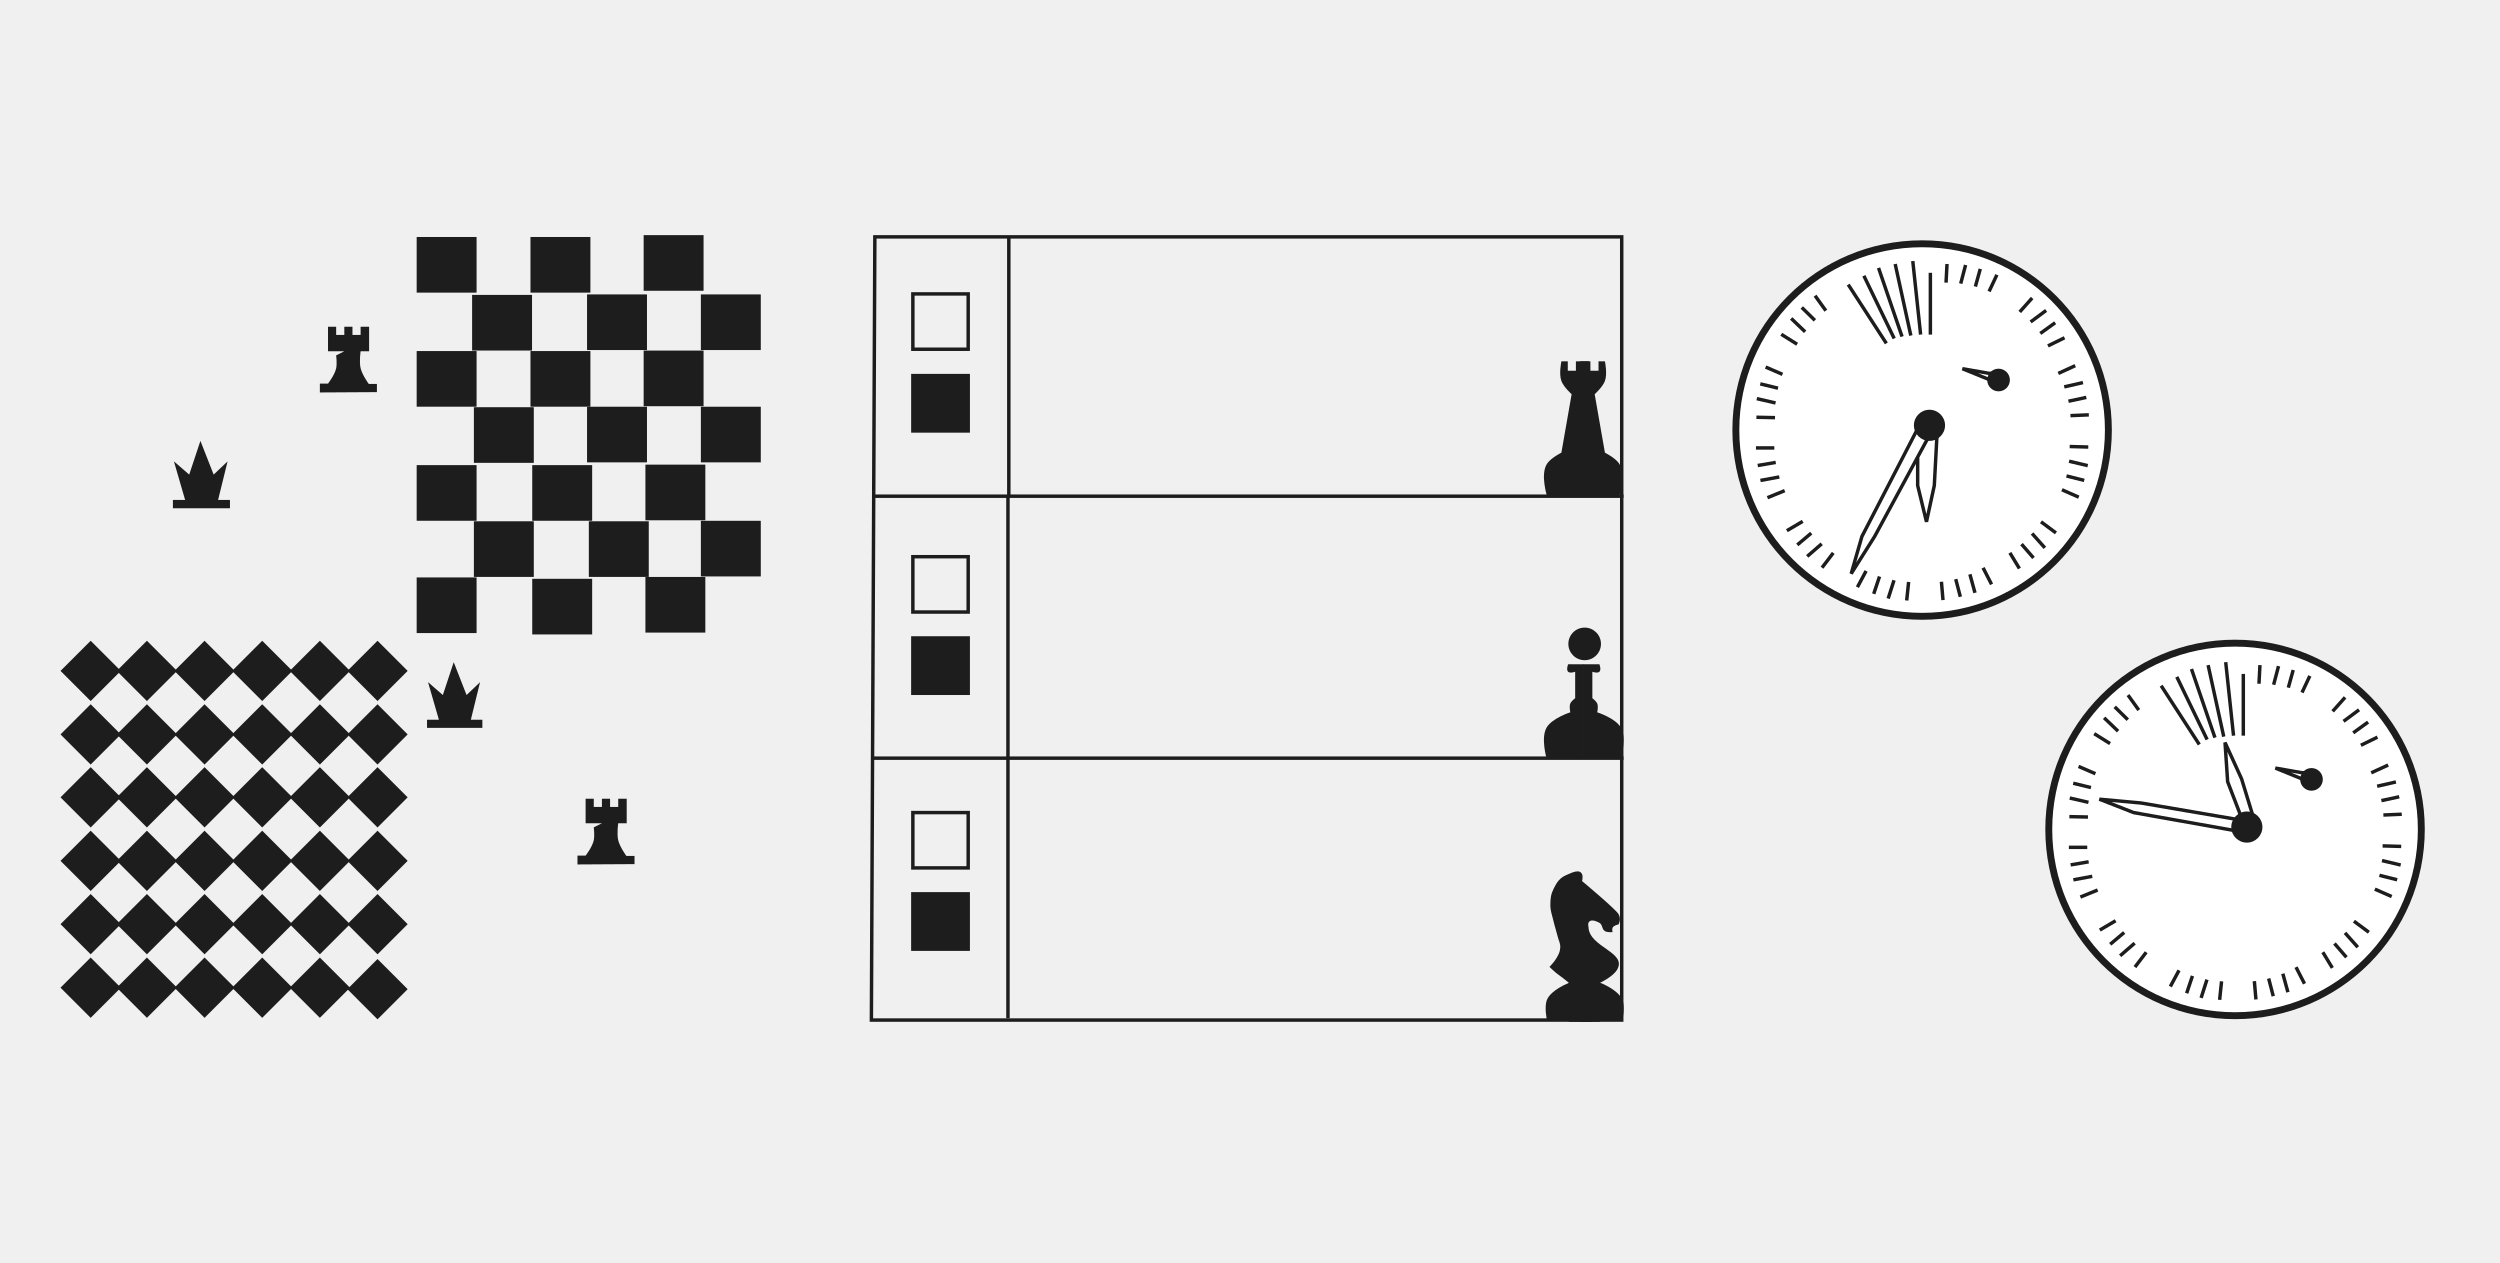
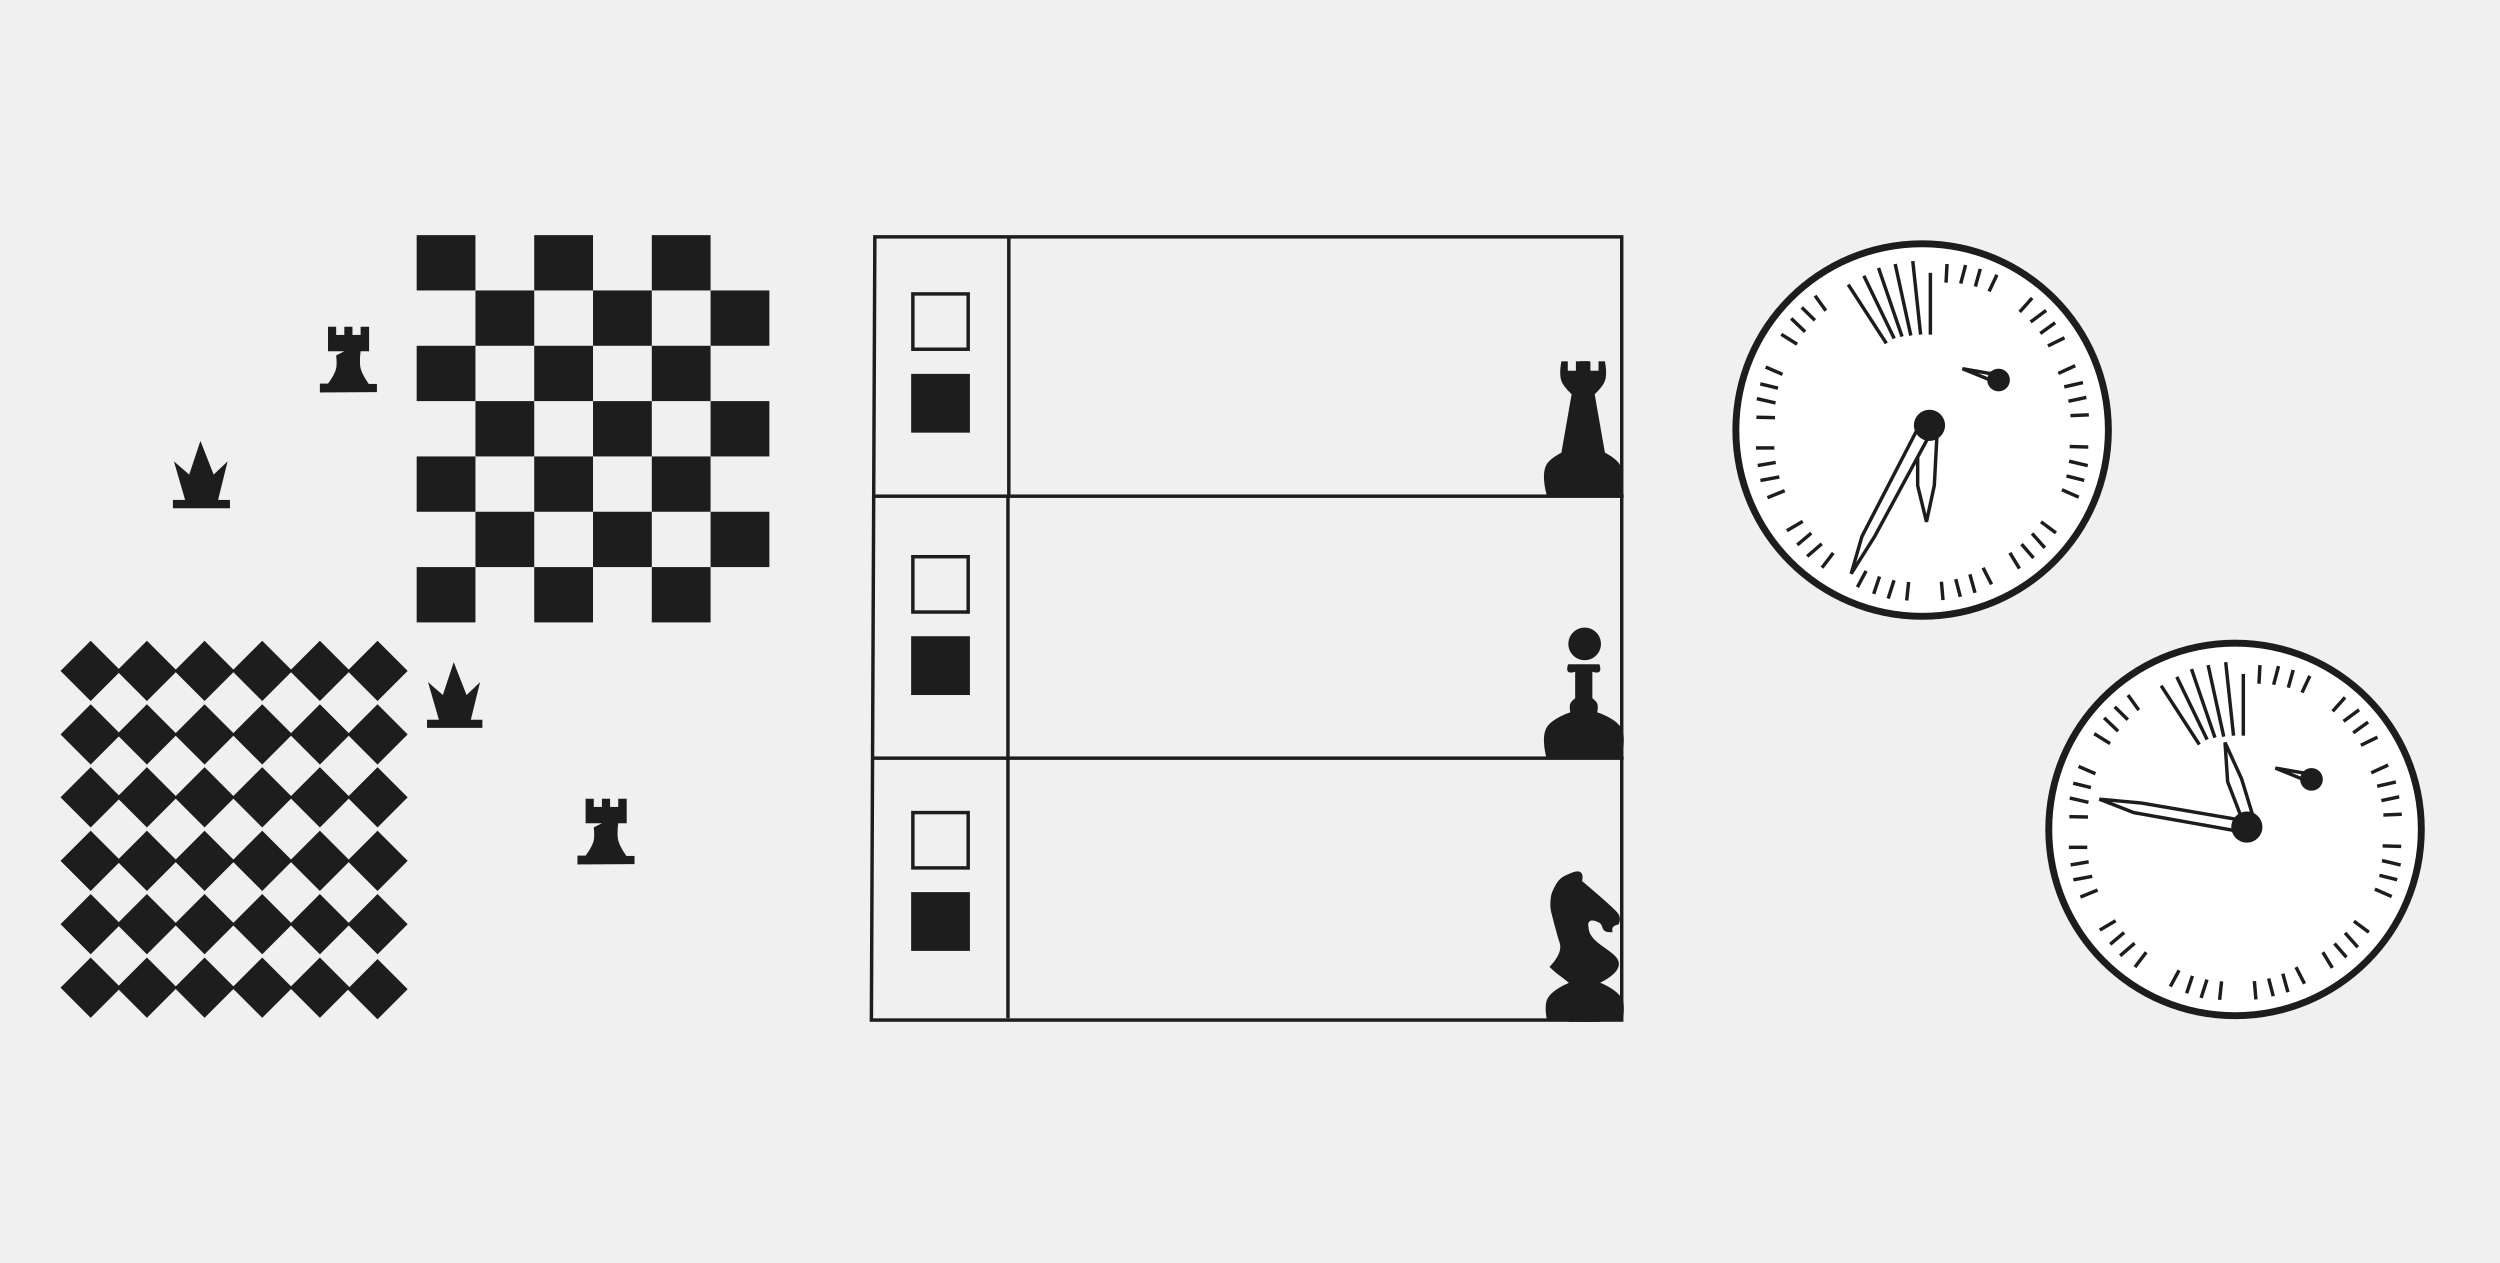
<svg xmlns="http://www.w3.org/2000/svg" width="1446" height="730" viewBox="0 0 1446 730" fill="none">
  <path d="M938.004 137V590H504.009L506.009 137H938.004Z" stroke="#1D1D1D" stroke-width="2" />
  <path d="M505.004 287L583 287M939.004 287H817.935H717.9L583 287M583 287V589M505.004 438.52H936.313H939.004" stroke="#1D1D1D" stroke-width="2" />
  <rect x="528" y="170" width="32" height="32" stroke="#1D1D1D" stroke-width="2" />
  <rect x="528.508" y="217.75" width="31" height="31" fill="#1D1D1D" stroke="#1D1D1D" stroke-width="3" />
  <rect x="528" y="470" width="32" height="32" stroke="#1D1D1D" stroke-width="2" />
  <rect x="528.5" y="517.5" width="31" height="31" fill="#1D1D1D" stroke="#1D1D1D" stroke-width="3" />
  <rect x="528" y="322" width="32" height="32" stroke="#1D1D1D" stroke-width="2" />
  <rect x="528.5" y="369.5" width="31" height="31" fill="#1D1D1D" stroke="#1D1D1D" stroke-width="3" />
  <rect width="24.659" height="24.659" transform="matrix(-0.707105 -0.707108 0.707105 -0.707108 218.355 551.977)" fill="#1D1D1D" />
  <rect width="24.659" height="24.659" transform="matrix(-0.707108 -0.707106 0.707108 -0.707106 185.008 588.711)" fill="#1D1D1D" />
  <rect width="24.659" height="24.659" transform="matrix(-0.707108 -0.707106 0.707108 -0.707106 185.008 551.977)" fill="#1D1D1D" />
  <rect width="24.659" height="24.659" transform="matrix(-0.707108 -0.707106 0.707108 -0.707106 218.355 589.574)" fill="#1D1D1D" />
  <rect width="24.659" height="24.659" transform="matrix(-0.707105 -0.707108 0.707105 -0.707108 151.66 551.977)" fill="#1D1D1D" />
  <rect width="24.659" height="24.659" transform="matrix(-0.707108 -0.707106 0.707108 -0.707106 118.312 588.711)" fill="#1D1D1D" />
  <rect width="24.659" height="24.659" transform="matrix(-0.707108 -0.707106 0.707108 -0.707106 118.312 551.977)" fill="#1D1D1D" />
  <rect width="24.659" height="24.659" transform="matrix(-0.707108 -0.707106 0.707108 -0.707106 151.66 588.711)" fill="#1D1D1D" />
  <rect width="24.659" height="24.659" transform="matrix(-0.707105 -0.707108 0.707105 -0.707108 84.9688 551.977)" fill="#1D1D1D" />
  <rect width="24.659" height="24.659" transform="matrix(-0.707108 -0.707106 0.707108 -0.707106 52.4375 588.711)" fill="#1D1D1D" />
  <rect width="24.659" height="24.659" transform="matrix(-0.707108 -0.707106 0.707108 -0.707106 52.4375 551.977)" fill="#1D1D1D" />
  <rect width="24.659" height="24.659" transform="matrix(-0.707108 -0.707106 0.707108 -0.707106 84.9688 588.711)" fill="#1D1D1D" />
  <rect width="24.659" height="24.659" transform="matrix(-0.707105 -0.707108 0.707105 -0.707108 218.355 478.615)" fill="#1D1D1D" />
  <rect width="24.659" height="24.659" transform="matrix(-0.707108 -0.707106 0.707108 -0.707106 185.008 515.35)" fill="#1D1D1D" />
  <rect width="24.659" height="24.659" transform="matrix(-0.707108 -0.707106 0.707108 -0.707106 185.008 478.615)" fill="#1D1D1D" />
  <rect width="24.659" height="24.659" transform="matrix(-0.707108 -0.707106 0.707108 -0.707106 218.355 515.35)" fill="#1D1D1D" />
  <rect width="24.659" height="24.659" transform="matrix(-0.707105 -0.707108 0.707105 -0.707108 151.66 478.615)" fill="#1D1D1D" />
  <rect width="24.659" height="24.659" transform="matrix(-0.707108 -0.707106 0.707108 -0.707106 118.312 515.35)" fill="#1D1D1D" />
  <rect width="24.659" height="24.659" transform="matrix(-0.707108 -0.707106 0.707108 -0.707106 118.312 478.615)" fill="#1D1D1D" />
  <rect width="24.659" height="24.659" transform="matrix(-0.707108 -0.707106 0.707108 -0.707106 151.66 515.35)" fill="#1D1D1D" />
  <rect width="24.659" height="24.659" transform="matrix(-0.707105 -0.707108 0.707105 -0.707108 84.9688 478.615)" fill="#1D1D1D" />
  <rect width="24.659" height="24.659" transform="matrix(-0.707108 -0.707106 0.707108 -0.707106 52.4375 515.35)" fill="#1D1D1D" />
  <rect width="24.659" height="24.659" transform="matrix(-0.707108 -0.707106 0.707108 -0.707106 52.4375 478.615)" fill="#1D1D1D" />
  <rect width="24.659" height="24.659" transform="matrix(-0.707108 -0.707106 0.707108 -0.707106 84.9688 515.35)" fill="#1D1D1D" />
  <rect width="24.659" height="24.659" transform="matrix(-0.707105 -0.707108 0.707105 -0.707108 218.355 405.486)" fill="#1D1D1D" />
  <rect width="24.659" height="24.659" transform="matrix(-0.707108 -0.707106 0.707108 -0.707106 185.008 442.217)" fill="#1D1D1D" />
  <rect width="24.659" height="24.659" transform="matrix(-0.707108 -0.707106 0.707108 -0.707106 185.008 405.486)" fill="#1D1D1D" />
  <rect width="24.659" height="24.659" transform="matrix(-0.707108 -0.707106 0.707108 -0.707106 218.355 442.217)" fill="#1D1D1D" />
  <rect width="24.659" height="24.659" transform="matrix(-0.707105 -0.707108 0.707105 -0.707108 151.66 405.486)" fill="#1D1D1D" />
  <rect width="24.659" height="24.659" transform="matrix(-0.707108 -0.707106 0.707108 -0.707106 118.312 442.217)" fill="#1D1D1D" />
  <rect width="24.659" height="24.659" transform="matrix(-0.707108 -0.707106 0.707108 -0.707106 118.312 405.486)" fill="#1D1D1D" />
  <rect width="24.659" height="24.659" transform="matrix(-0.707108 -0.707106 0.707108 -0.707106 151.66 442.217)" fill="#1D1D1D" />
  <rect width="24.659" height="24.659" transform="matrix(-0.707105 -0.707108 0.707105 -0.707108 84.9688 405.486)" fill="#1D1D1D" />
  <rect width="24.659" height="24.659" transform="matrix(-0.707108 -0.707106 0.707108 -0.707106 52.4375 442.217)" fill="#1D1D1D" />
  <rect width="24.659" height="24.659" transform="matrix(-0.707108 -0.707106 0.707108 -0.707106 52.4375 405.484)" fill="#1D1D1D" />
  <rect width="24.659" height="24.659" transform="matrix(-0.707108 -0.707106 0.707108 -0.707106 84.9688 442.217)" fill="#1D1D1D" />
  <path d="M937.583 420.913C940.977 426.884 937.583 438.5 937.583 438.5H915.918V384.209H921.016H925.094C925.094 384.209 926.326 387.382 925.094 388.542C923.934 389.634 921.016 388.542 921.016 388.542V403.835C921.016 403.835 923.172 405.408 923.819 406.894C924.614 408.719 923.819 411.992 923.819 411.992C923.819 411.992 934.418 415.344 937.583 420.913Z" fill="#1D1D1D" />
  <path d="M894.511 420.913C891.117 426.884 894.511 438.5 894.511 438.5H916.176V384.209H911.078H907C907 384.209 905.768 387.382 907 388.542C908.16 389.634 911.078 388.542 911.078 388.542V403.835C911.078 403.835 908.922 405.408 908.274 406.894C907.479 408.719 908.274 411.992 908.274 411.992C908.274 411.992 897.676 415.344 894.511 420.913Z" fill="#1D1D1D" />
  <ellipse cx="916.567" cy="372.431" rx="9.431" ry="9.431" fill="#1D1D1D" />
  <path d="M936.431 267.998C940.826 274.218 936.431 287.5 936.431 287.5H915.695V209H919.892V214.431H924.582V209H928.285C928.285 209 929.833 216.2 928.285 220.355C926.965 223.897 922.36 228.008 922.36 228.008L928.285 261.827C928.285 261.827 934.128 264.739 936.431 267.998Z" fill="#1D1D1D" />
  <path d="M894.959 267.998C890.564 274.218 894.959 287.5 894.959 287.5H915.695V209H911.499V214.431H906.809V209H903.106C903.106 209 901.557 216.2 903.106 220.355C904.425 223.897 909.03 228.008 909.03 228.008L903.106 261.827C903.106 261.827 897.263 264.739 894.959 267.998Z" fill="#1D1D1D" />
  <path d="M938.403 578.342C940.076 582.576 938.403 590.001 938.403 590.001H916.574V568.42H925.504C925.504 568.42 936.067 572.432 938.403 578.342Z" fill="#1D1D1D" />
  <path d="M894.746 578.342C893.072 582.576 894.746 590.001 894.746 590.001H916.574V568.42H907.644C907.644 568.42 897.082 572.432 894.746 578.342Z" fill="#1D1D1D" />
  <path d="M925.5 568.421H907.393C907.393 568.421 905.143 566.584 903.672 565.444C902.141 564.257 901.189 563.711 899.703 562.467C898.284 561.279 896.23 559.243 896.23 559.243C896.23 559.243 898.973 556.439 900.199 554.281C901.426 552.123 902.23 550.803 902.432 548.328C902.649 545.658 901.574 544.235 900.943 541.631C900.069 538.022 899.292 536.072 898.463 532.453C897.649 528.897 896.7 526.922 896.727 523.275C896.754 519.513 897.016 517.207 898.711 513.848C900.564 510.177 902.132 507.794 905.904 506.159C909.198 504.731 913.633 502.379 915.082 505.663C915.708 507.081 915.082 509.632 915.082 509.632C915.082 509.632 934.43 525.755 936.167 528.732C937.903 531.708 936.167 534.685 936.167 534.685C936.167 534.685 933.289 535.225 932.694 536.67C932.325 537.565 932.694 539.15 932.694 539.15C932.694 539.15 929.963 539.39 928.477 538.654C926.358 537.604 927.095 534.798 925.004 533.693C922.863 532.561 919.778 531.476 918.803 533.693C918.374 534.668 918.751 535.357 918.803 536.421C919.361 547.908 941.118 550.74 935.423 560.731C932.995 564.99 925.5 568.421 925.5 568.421Z" fill="#1D1D1D" />
-   <path d="M275.656 203.051H241V235.231H275.656V203.051Z" fill="#1D1D1D" />
-   <path d="M308.75 235.529H274.094V267.71H308.75V235.529Z" fill="#1D1D1D" />
-   <path d="M275.656 137.074H241V169.255H275.656V137.074Z" fill="#1D1D1D" />
-   <path d="M307.726 170.572H273.07V202.753H307.726V170.572Z" fill="#1D1D1D" />
-   <path d="M341.484 203.051H306.828V235.231H341.484V203.051Z" fill="#1D1D1D" />
-   <path d="M341.484 137.074H306.828V169.255H341.484V137.074Z" fill="#1D1D1D" />
-   <path d="M405.383 202.471H440.039V170.29H405.383V202.471Z" fill="#1D1D1D" />
-   <path d="M372.289 168.182H406.945V136.001H372.289V168.182Z" fill="#1D1D1D" />
-   <path d="M372.289 234.951H406.945V202.771H372.289V234.951Z" fill="#1D1D1D" />
-   <path d="M339.555 202.471H374.211V170.29H339.555V202.471Z" fill="#1D1D1D" />
-   <path d="M275.656 333.986H241V366.167H275.656V333.986Z" fill="#1D1D1D" />
-   <path d="M308.75 301.506H274.094V333.686H308.75V301.506Z" fill="#1D1D1D" />
-   <path d="M342.507 334.781H307.852V366.962H342.507V334.781Z" fill="#1D1D1D" />
-   <path d="M275.656 269.025H241V301.206H275.656V269.025Z" fill="#1D1D1D" />
-   <path d="M342.507 269.025H307.852V301.206H342.507V269.025Z" fill="#1D1D1D" />
-   <path d="M375.242 301.506H340.586V333.686H375.242V301.506Z" fill="#1D1D1D" />
-   <path d="M405.383 333.408H440.039V301.228H405.383V333.408Z" fill="#1D1D1D" />
-   <path d="M405.383 267.432H440.039V235.251H405.383V267.432Z" fill="#1D1D1D" />
-   <path d="M373.309 300.928H407.965V268.747H373.309V300.928Z" fill="#1D1D1D" />
-   <path d="M339.555 267.434H374.211V235.253H339.555V267.434Z" fill="#1D1D1D" />
-   <path d="M373.309 365.889H407.965V333.708H373.309V365.889Z" fill="#1D1D1D" />
  <path d="M247 416.299V421H279V416.299H272.333L277.667 394.557L269.857 402L262.429 383L256.143 402L247.571 394.557L253.857 416.299H247Z" fill="#1D1D1D" />
  <path d="M367.008 495.078V499.803L334.008 500V494.881H338.722C338.722 494.881 342.627 489.857 343.436 486.021C344.04 483.162 343.436 478.539 343.436 478.539L348.151 476.176H338.722V462H343.436V466.725H348.151V462H352.865V466.725H357.579V462H362.49V476.176H357.579C357.579 476.176 356.683 482.283 357.579 486.021C358.509 489.9 362.294 495.078 362.294 495.078H367.008Z" fill="#1D1D1D" />
  <path d="M218.008 222.078V226.803L185.008 227V221.881H189.722C189.722 221.881 193.627 216.857 194.436 213.021C195.04 210.162 194.436 205.539 194.436 205.539L199.151 203.176H189.722V189H194.436V193.725H199.151V189H203.865V193.725H208.579V189H213.49V203.176H208.579C208.579 203.176 207.683 209.283 208.579 213.021C209.509 216.9 213.294 222.078 213.294 222.078H218.008Z" fill="#1D1D1D" />
  <path d="M100.008 289.175V294H133.008V289.175H126.133L131.633 266.861L123.579 274.5L115.919 255L109.436 274.5L100.597 266.861L107.079 289.175H100.008Z" fill="#1D1D1D" />
  <circle cx="1111.75" cy="248.739" r="107.739" fill="white" stroke="#1D1D1D" stroke-width="4" />
  <circle cx="6.552" cy="6.552" r="6.552" transform="matrix(-1 0 0 1 1162.52 213.248)" fill="#1D1D1D" />
  <path d="M1135.06 213.248L1150.49 215.954H1152.69L1151.04 219.742L1135.06 213.248Z" stroke="#1D1D1D" stroke-width="2" />
  <circle cx="9.008" cy="9.008" r="9.008" transform="matrix(-1 0 0 1 1125.02 237)" fill="#1D1D1D" />
  <path d="M1175.4 172.356L1168.21 180.431M1174.51 186.208L1183.48 179.554M1188.71 186.662L1180.1 192.872M1184.53 200.068L1194.12 195.369" stroke="#1D1D1D" stroke-width="2" />
  <path d="M1200.31 211.501L1190.52 215.986M1193.95 223.768L1204.79 221.288M1206.72 229.857L1196.39 232.074M1197.55 240.404L1208.18 239.953" stroke="#1D1D1D" stroke-width="2" />
  <path d="M1189.16 308.227L1180.51 301.815M1175.35 308.576L1182.75 316.874M1176.17 322.697L1169.25 314.711M1162.51 319.75L1168.03 328.838" stroke="#1D1D1D" stroke-width="2" />
  <path d="M1151.92 337.987L1147.01 328.404M1139.39 332.174L1142.33 342.892M1133.86 345.194L1131.19 334.965M1122.92 336.493L1123.83 347.084" stroke="#1D1D1D" stroke-width="2" />
  <path d="M1102.83 347.316L1103.95 336.61M1095.5 335.605L1092.12 346.194M1083.76 343.495L1087.11 333.47M1079.35 330.235L1074.33 339.606" stroke="#1D1D1D" stroke-width="2" />
  <path d="M1053.85 328.351L1060.37 319.79M1053.68 314.539L1045.28 321.825M1039.55 315.172L1047.63 308.353M1042.68 301.552L1033.52 306.946" stroke="#1D1D1D" stroke-width="2" />
  <path d="M1022.29 287.855L1032.26 283.791M1029.16 275.871L1018.23 277.886M1016.66 269.243L1027.08 267.468M1026.27 259.096L1015.64 259.094" stroke="#1D1D1D" stroke-width="2" />
  <path d="M1015.92 241.341L1026.68 241.568M1026.98 233.068L1016.14 230.578M1018.14 222.024L1028.41 224.531M1030.99 216.525L1021.23 212.303" stroke="#1D1D1D" stroke-width="2" />
  <path d="M1030.28 193.354L1039.45 199.095M1044.09 191.913L1036.02 184.184M1042.15 177.831L1049.72 185.283M1056.07 179.703L1049.83 171.035" stroke="#1D1D1D" stroke-width="2" />
  <path d="M1207.86 258.566L1197.1 258.267M1196.74 266.765L1207.56 269.327M1205.51 277.867L1195.26 275.292M1192.62 283.281L1202.35 287.567" stroke="#1D1D1D" stroke-width="2" />
  <path d="M1116.53 250.776L1109.18 247.941L1076.93 310.301L1070.71 331.843L1084.28 310.301L1109.18 264.352M1116.53 250.776L1120.49 249.075L1118.8 280.822L1114.27 301.797L1109.18 280.822V264.352M1116.53 250.776L1109.18 264.352M1096.17 152.701L1105.22 194.085M1106.35 151L1110.88 193.518M1086.55 154.968L1100.13 194.652M1078.06 159.504L1095.6 195.786M1069.01 164.606L1091.07 198.62M1116.53 157.803V193.518M1126.15 152.701L1125.59 163.472M1134.07 164.039L1136.9 153.268M1145.39 155.535L1142.56 165.74M1150.48 168.574L1155.01 158.937" stroke="#1D1D1D" stroke-width="2" />
  <circle cx="1292.75" cy="479.739" r="107.739" fill="white" stroke="#1D1D1D" stroke-width="4" />
  <circle cx="6.552" cy="6.552" r="6.552" transform="matrix(-1 0 0 1 1343.52 444.248)" fill="#1D1D1D" />
  <path d="M1316.06 444.248L1331.49 446.954H1333.69L1332.04 450.742L1316.06 444.248Z" stroke="#1D1D1D" stroke-width="2" />
  <circle cx="9.008" cy="9.008" r="9.008" transform="matrix(-1 0 0 1 1308.58 469.365)" fill="#1D1D1D" />
  <path d="M1301.78 474.493L1299.66 481.674L1234.09 469.996L1214.28 462.254L1238.35 464.451L1297.07 474.493M1301.78 474.493L1303.57 473.491L1296.54 450.522L1286.95 429.463L1288.47 452.135L1297.07 474.493M1301.78 474.493L1297.07 474.493" stroke="#1D1D1D" stroke-width="2" />
  <path d="M1277.17 384.701L1286.22 426.085M1287.35 383L1291.88 425.518M1267.55 386.968L1281.13 426.652M1259.06 391.504L1276.6 427.786M1250.01 396.606L1272.07 430.62M1297.53 389.803V425.518M1307.15 384.701L1306.59 395.472M1315.07 396.039L1317.9 385.268M1326.39 387.535L1323.56 397.74M1331.48 400.574L1336.01 390.937" stroke="#1D1D1D" stroke-width="2" />
  <path d="M1356.4 403.356L1349.21 411.431M1355.51 417.208L1364.48 410.554M1369.71 417.662L1361.1 423.872M1365.53 431.068L1375.12 426.369" stroke="#1D1D1D" stroke-width="2" />
  <path d="M1381.31 442.501L1371.52 446.986M1374.95 454.768L1385.79 452.288M1387.72 460.857L1377.39 463.074M1378.55 471.404L1389.18 470.953" stroke="#1D1D1D" stroke-width="2" />
  <path d="M1370.16 539.227L1361.51 532.815M1356.35 539.576L1363.75 547.874M1357.17 553.697L1350.25 545.711M1343.51 550.75L1349.03 559.838" stroke="#1D1D1D" stroke-width="2" />
  <path d="M1332.92 568.987L1328.01 559.404M1320.39 563.174L1323.33 573.892M1314.86 576.194L1312.19 565.965M1303.92 567.493L1304.83 578.084" stroke="#1D1D1D" stroke-width="2" />
  <path d="M1283.83 578.316L1284.95 567.61M1276.5 566.605L1273.12 577.194M1264.76 574.495L1268.11 564.47M1260.35 561.235L1255.33 570.606" stroke="#1D1D1D" stroke-width="2" />
  <path d="M1234.85 559.351L1241.37 550.79M1234.68 545.539L1226.28 552.825M1220.55 546.172L1228.63 539.353M1223.68 532.552L1214.52 537.946" stroke="#1D1D1D" stroke-width="2" />
  <path d="M1203.29 518.855L1213.26 514.791M1210.16 506.871L1199.23 508.886M1197.66 500.243L1208.08 498.468M1207.27 490.096L1196.64 490.094" stroke="#1D1D1D" stroke-width="2" />
  <path d="M1196.92 472.341L1207.68 472.568M1207.98 464.068L1197.14 461.578M1199.14 453.024L1209.41 455.531M1211.99 447.525L1202.23 443.303" stroke="#1D1D1D" stroke-width="2" />
  <path d="M1211.28 424.354L1220.45 430.095M1225.09 422.913L1217.02 415.184M1223.15 408.831L1230.72 416.283M1237.07 410.703L1230.83 402.035" stroke="#1D1D1D" stroke-width="2" />
  <path d="M1388.86 489.566L1378.1 489.267M1377.74 497.765L1388.56 500.327M1386.51 508.867L1376.26 506.292M1373.62 514.281L1383.35 518.567" stroke="#1D1D1D" stroke-width="2" />
  <path d="M583.5 287V137.5" stroke="#1D1D1D" stroke-width="2" />
  <rect x="914" y="209" width="5" height="78" fill="#1D1D1D" />
  <rect x="914" y="549" width="7" height="42" fill="#1D1D1D" />
  <path d="M907.371 566H925.5V591H907.371V566Z" fill="#1D1D1D" />
+   <path d="M275 136H241V168H275V136Z" fill="#1D1D1D" />
+   <path d="M309 168H275V200H309V168Z" fill="#1D1D1D" />
+   <path d="M275 200H241V232H275V200Z" fill="#1D1D1D" />
+   <path d="M309 232H275V264H309V232Z" fill="#1D1D1D" />
+   <path d="M275 264H241V296H275V264Z" fill="#1D1D1D" />
+   <path d="M309 296H275V328H309V296Z" fill="#1D1D1D" />
+   <path d="M275 328H241V360H275V328Z" fill="#1D1D1D" />
+   <path d="M343 136H309V168H343V136Z" fill="#1D1D1D" />
+   <path d="M377 168H343V200H377V168Z" fill="#1D1D1D" />
+   <path d="M343 200H309V232H343V200Z" fill="#1D1D1D" />
+   <path d="M377 232H343V264H377V232Z" fill="#1D1D1D" />
+   <path d="M343 264H309V296H343V264Z" fill="#1D1D1D" />
+   <path d="M377 296H343V328H377V296Z" fill="#1D1D1D" />
+   <path d="M343 328H309V360H343V328Z" fill="#1D1D1D" />
+   <path d="M411 136H377V168H411V136Z" fill="#1D1D1D" />
+   <path d="M445 168H411V200H445V168Z" fill="#1D1D1D" />
+   <path d="M411 200H377V232H411V200Z" fill="#1D1D1D" />
+   <path d="M445 232H411V264H445V232Z" fill="#1D1D1D" />
+   <path d="M411 264H377V296H411V264Z" fill="#1D1D1D" />
+   <path d="M445 296H411V328H445V296Z" fill="#1D1D1D" />
+   <path d="M411 328H377V360H411V328Z" fill="#1D1D1D" />
</svg>
